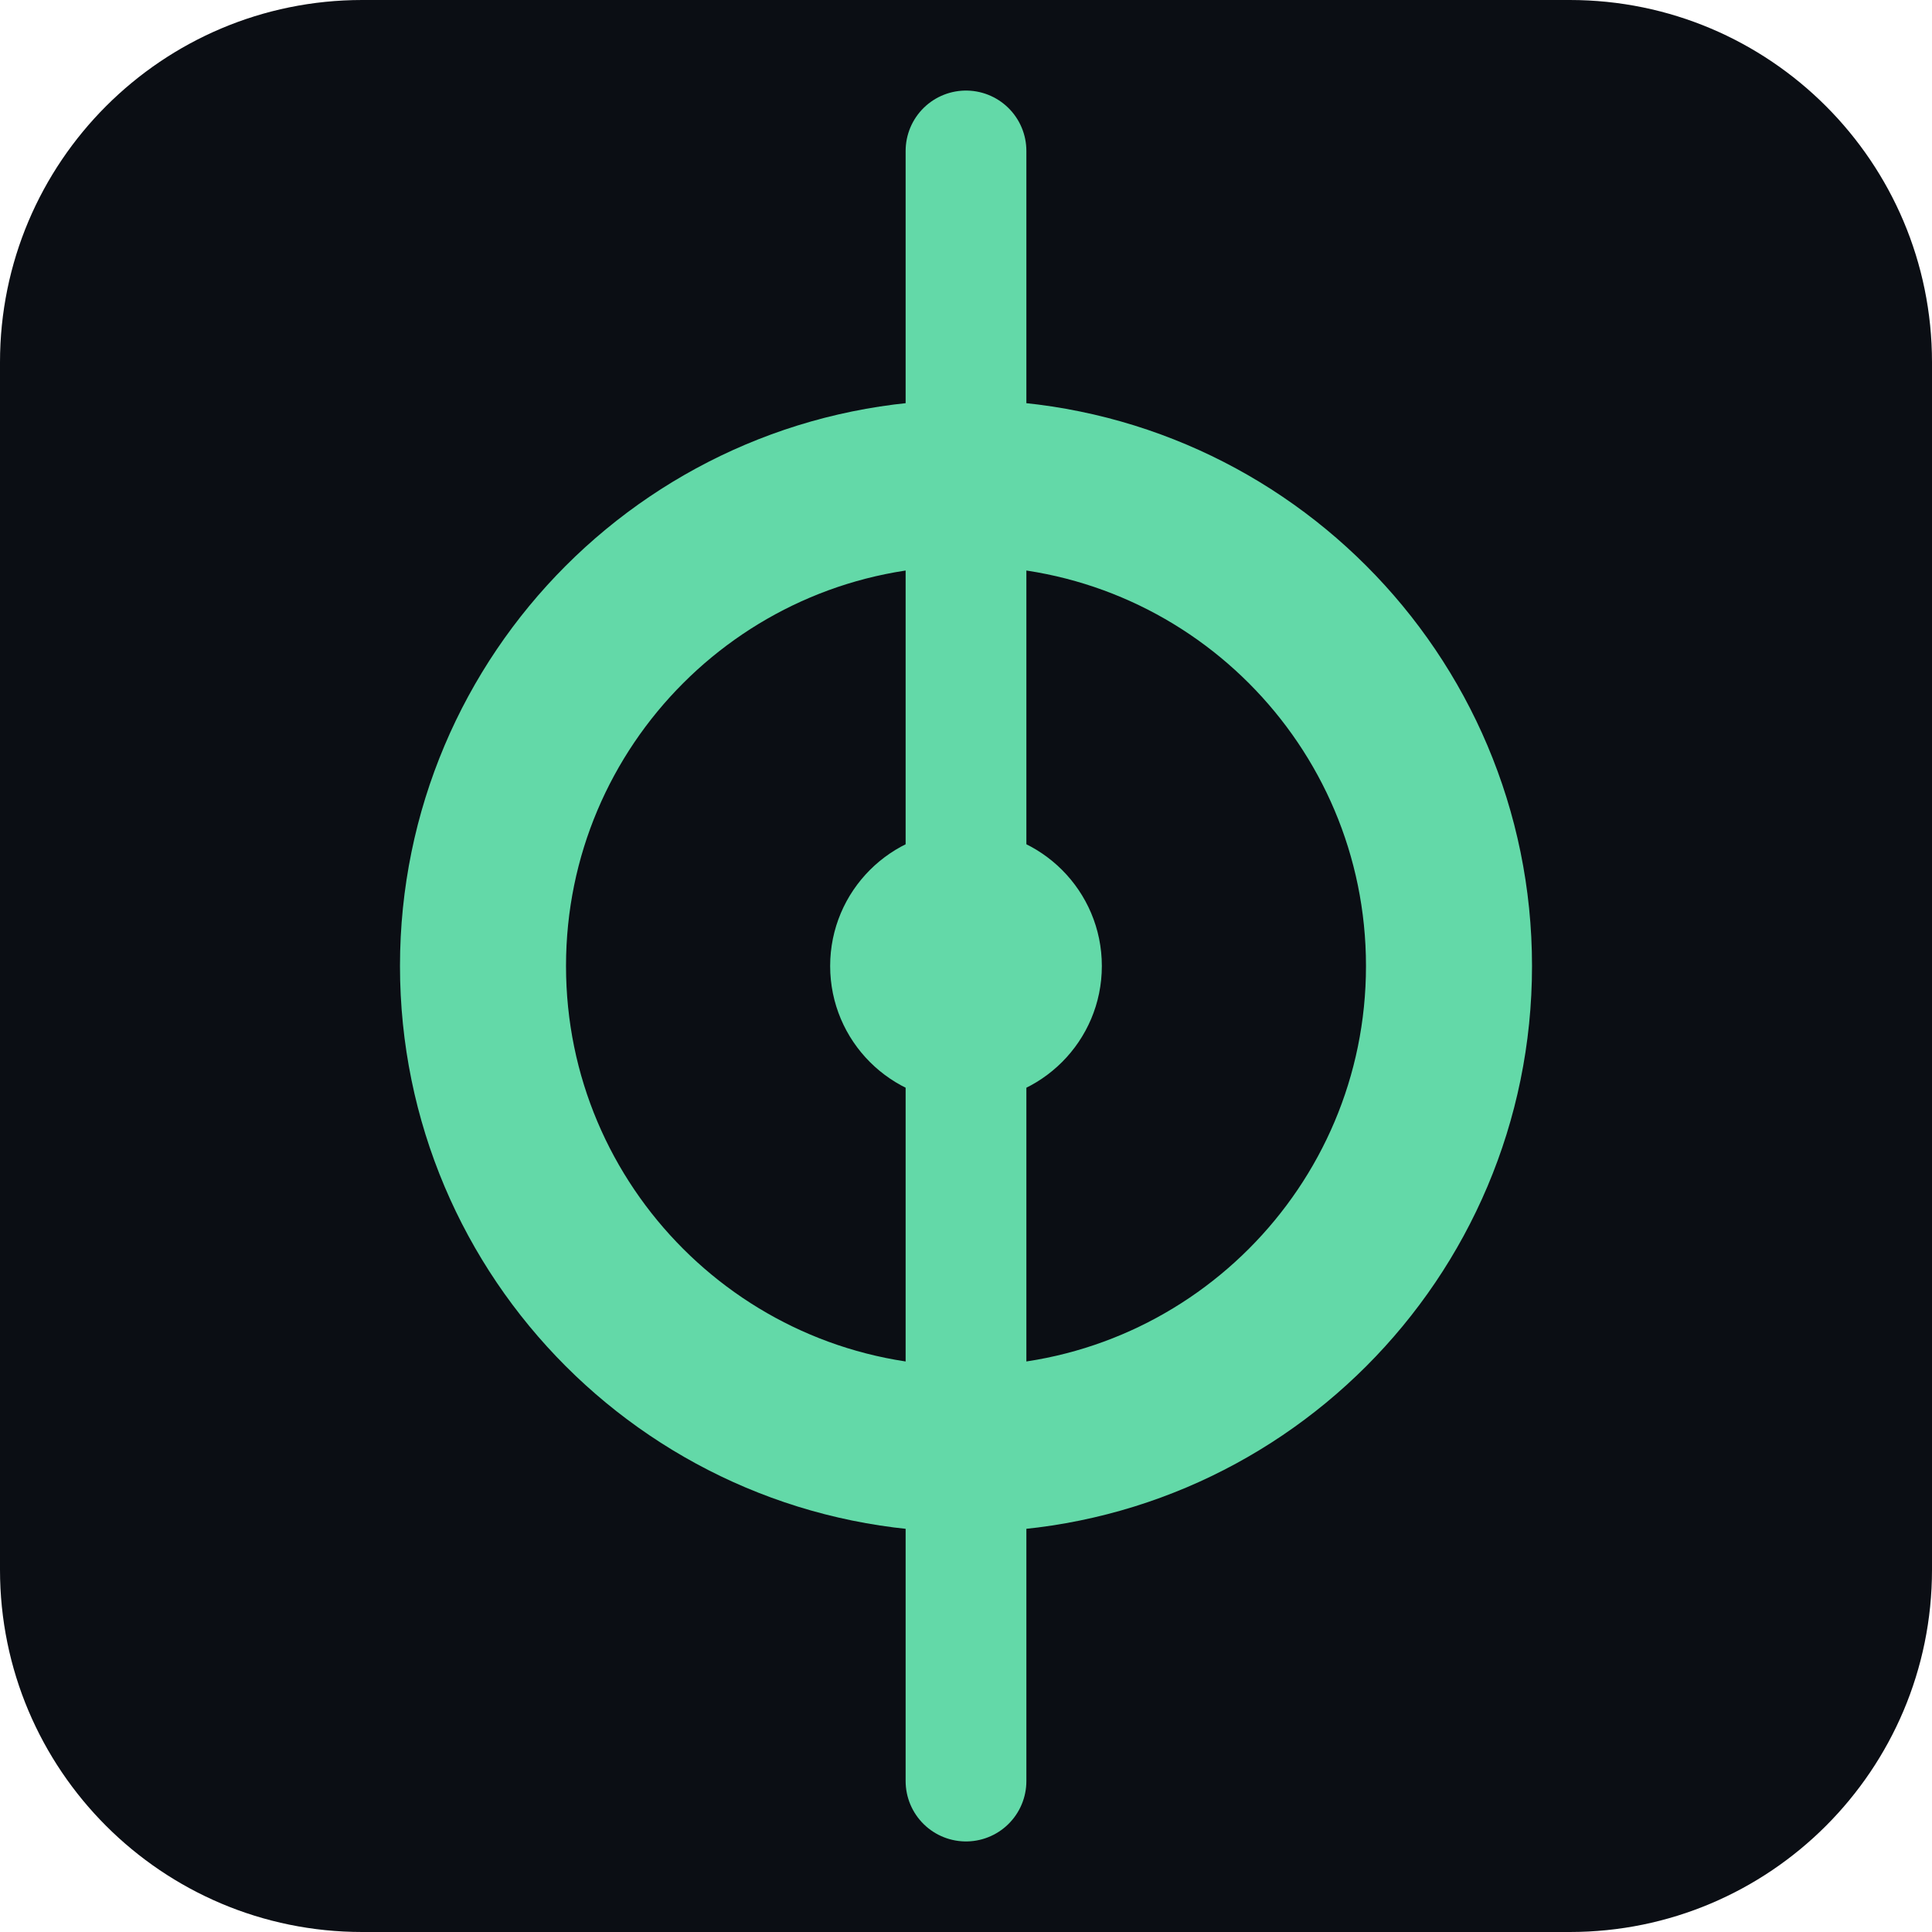
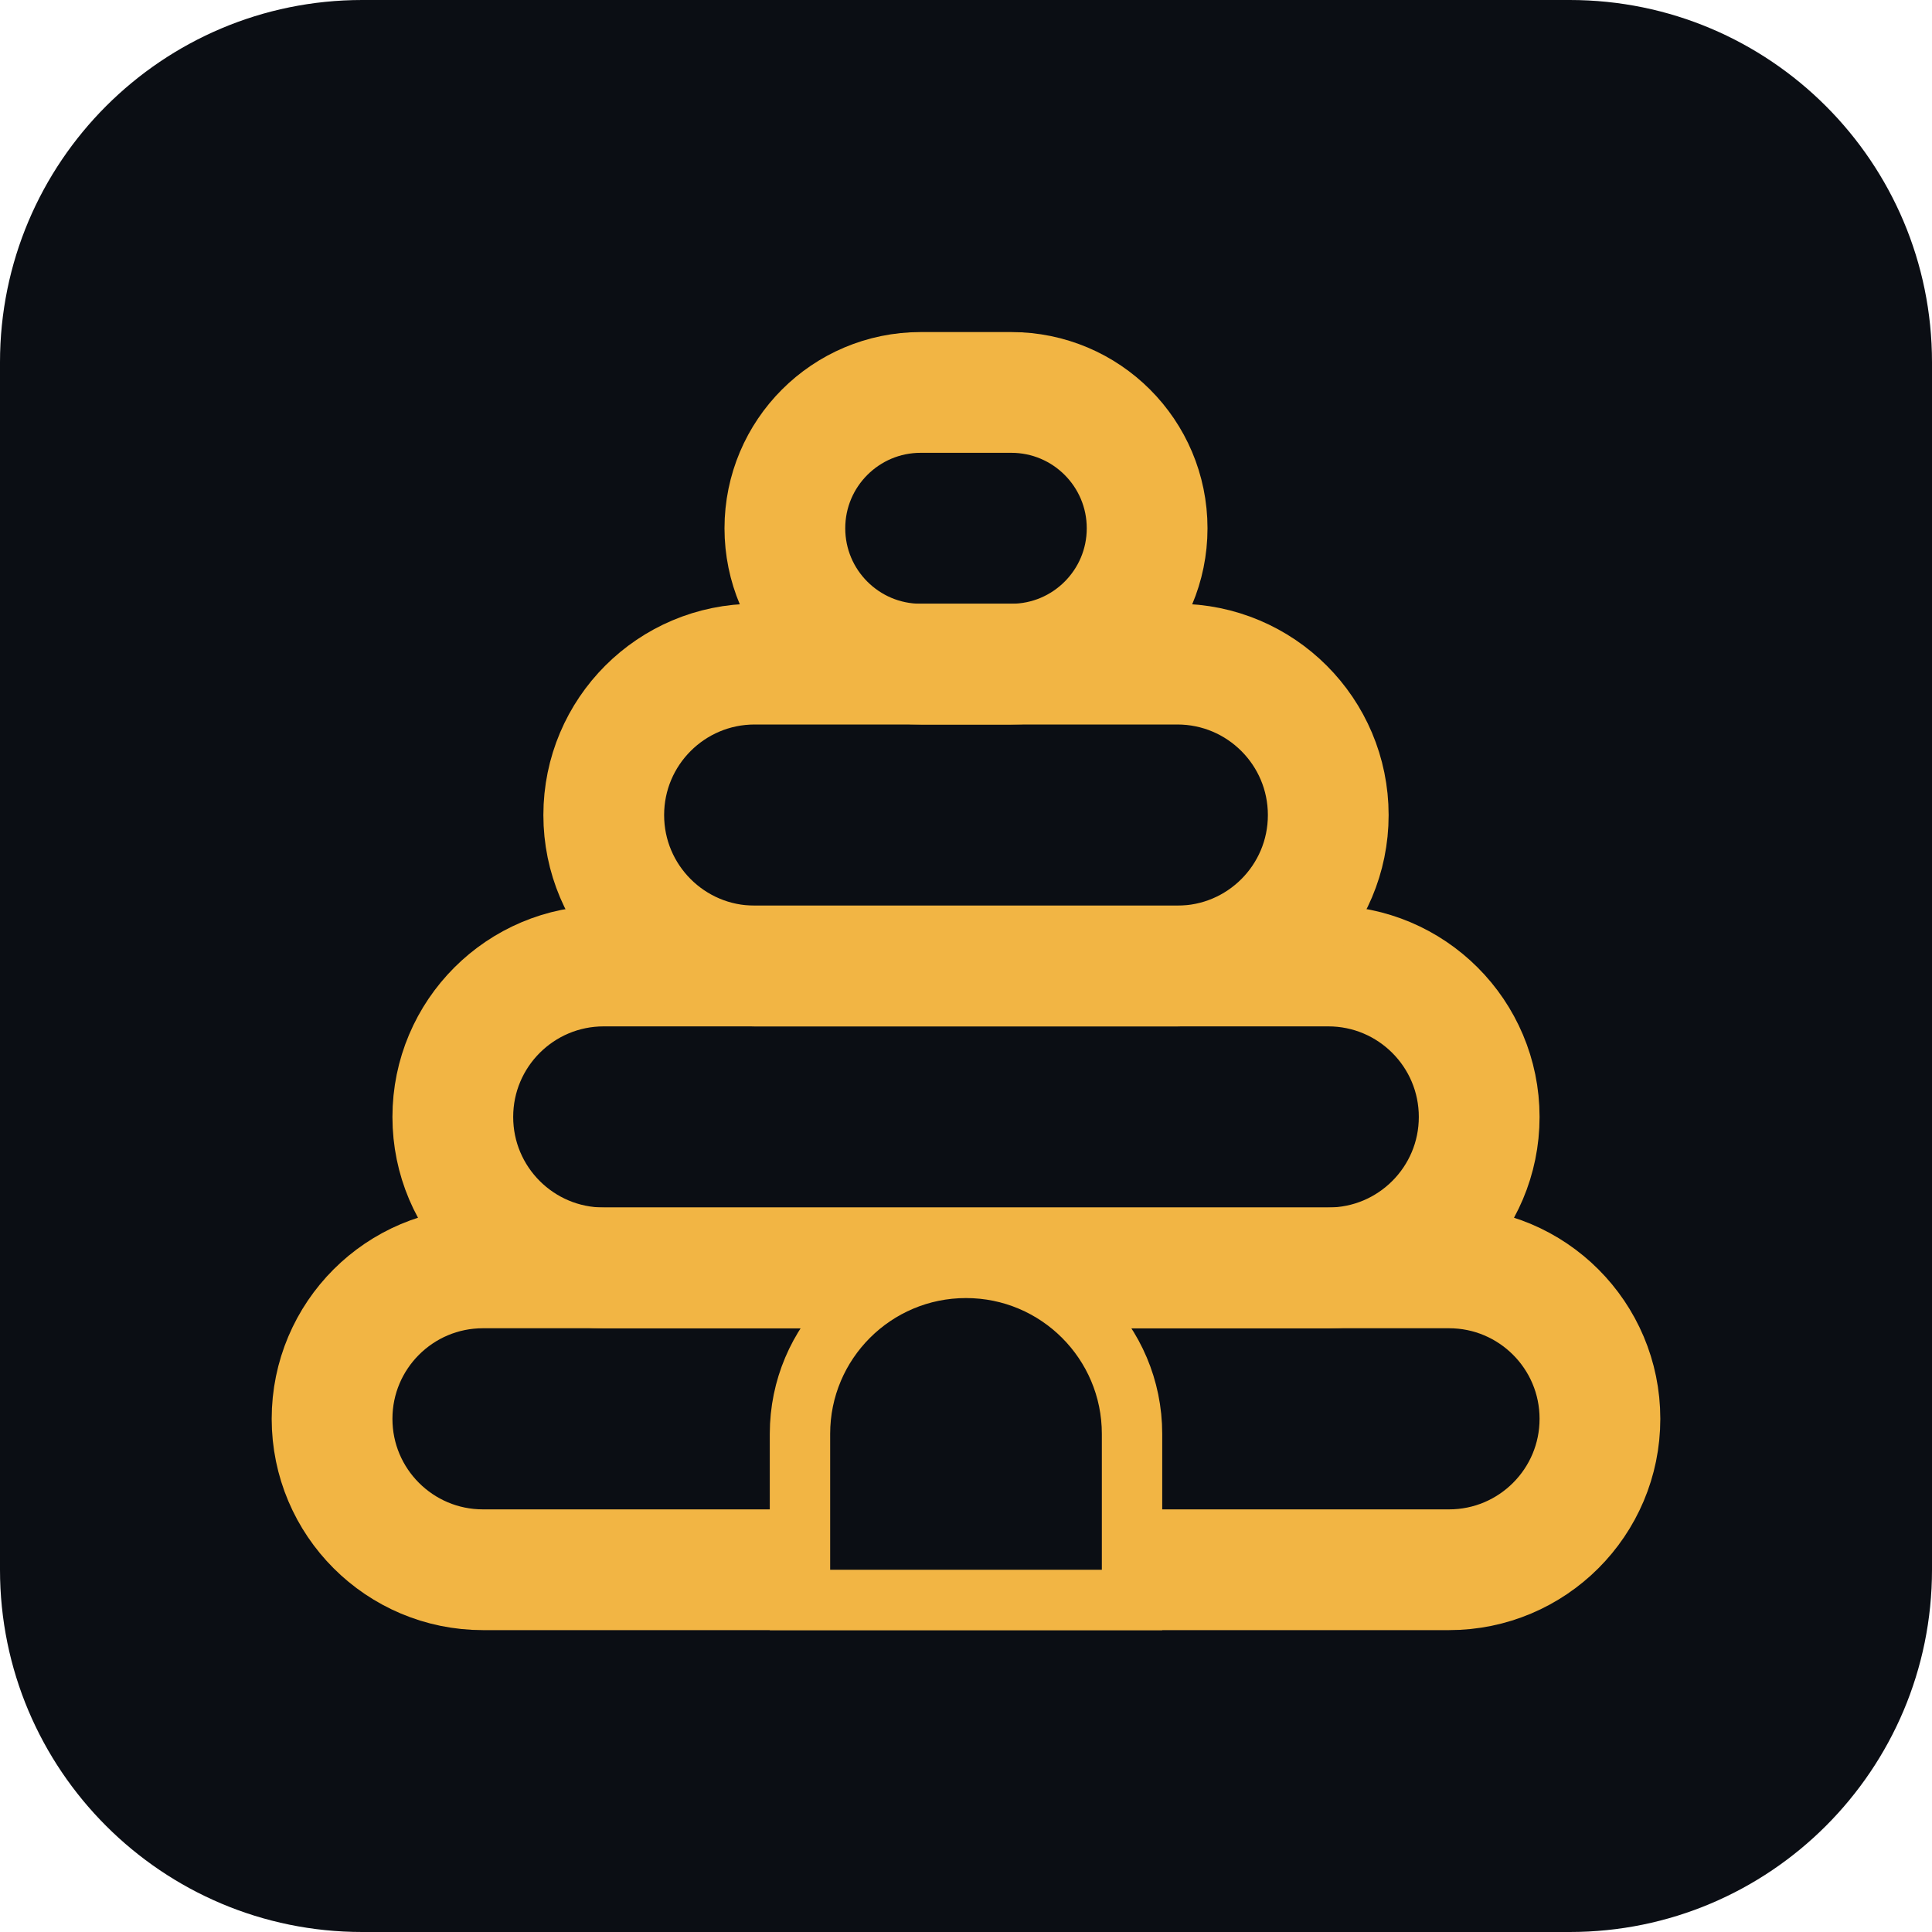
<svg xmlns="http://www.w3.org/2000/svg" viewBox="0 0 256 256">
  <rect width="256" height="256" rx="48" fill="#0b0e14" />
-   <circle cx="128" cy="128" r="64" fill="none" stroke="#63d9a8" stroke-width="22" />
-   <line x1="128" y1="20" x2="128" y2="236" stroke="#63d9a8" stroke-width="16" stroke-linecap="round" />
-   <circle cx="128" cy="128" r="18" fill="#63d9a8" />
+   <g fill="none" stroke="#f2b544" stroke-width="16" stroke-linejoin="round">
+     <rect x="44" y="168" width="168" height="40" rx="20" />
+     <rect x="60" y="128" width="136" height="40" rx="20" />
+     <rect x="80" y="88" width="96" height="40" rx="20" />
+     <rect x="104" y="52" width="48" height="36" rx="18" />
+   </g>
+   <path d="M106,212V190a22,22,0,0,1,44,0v22Z" fill="#0b0e14" stroke="#f2b544" stroke-width="8" />
</svg>
